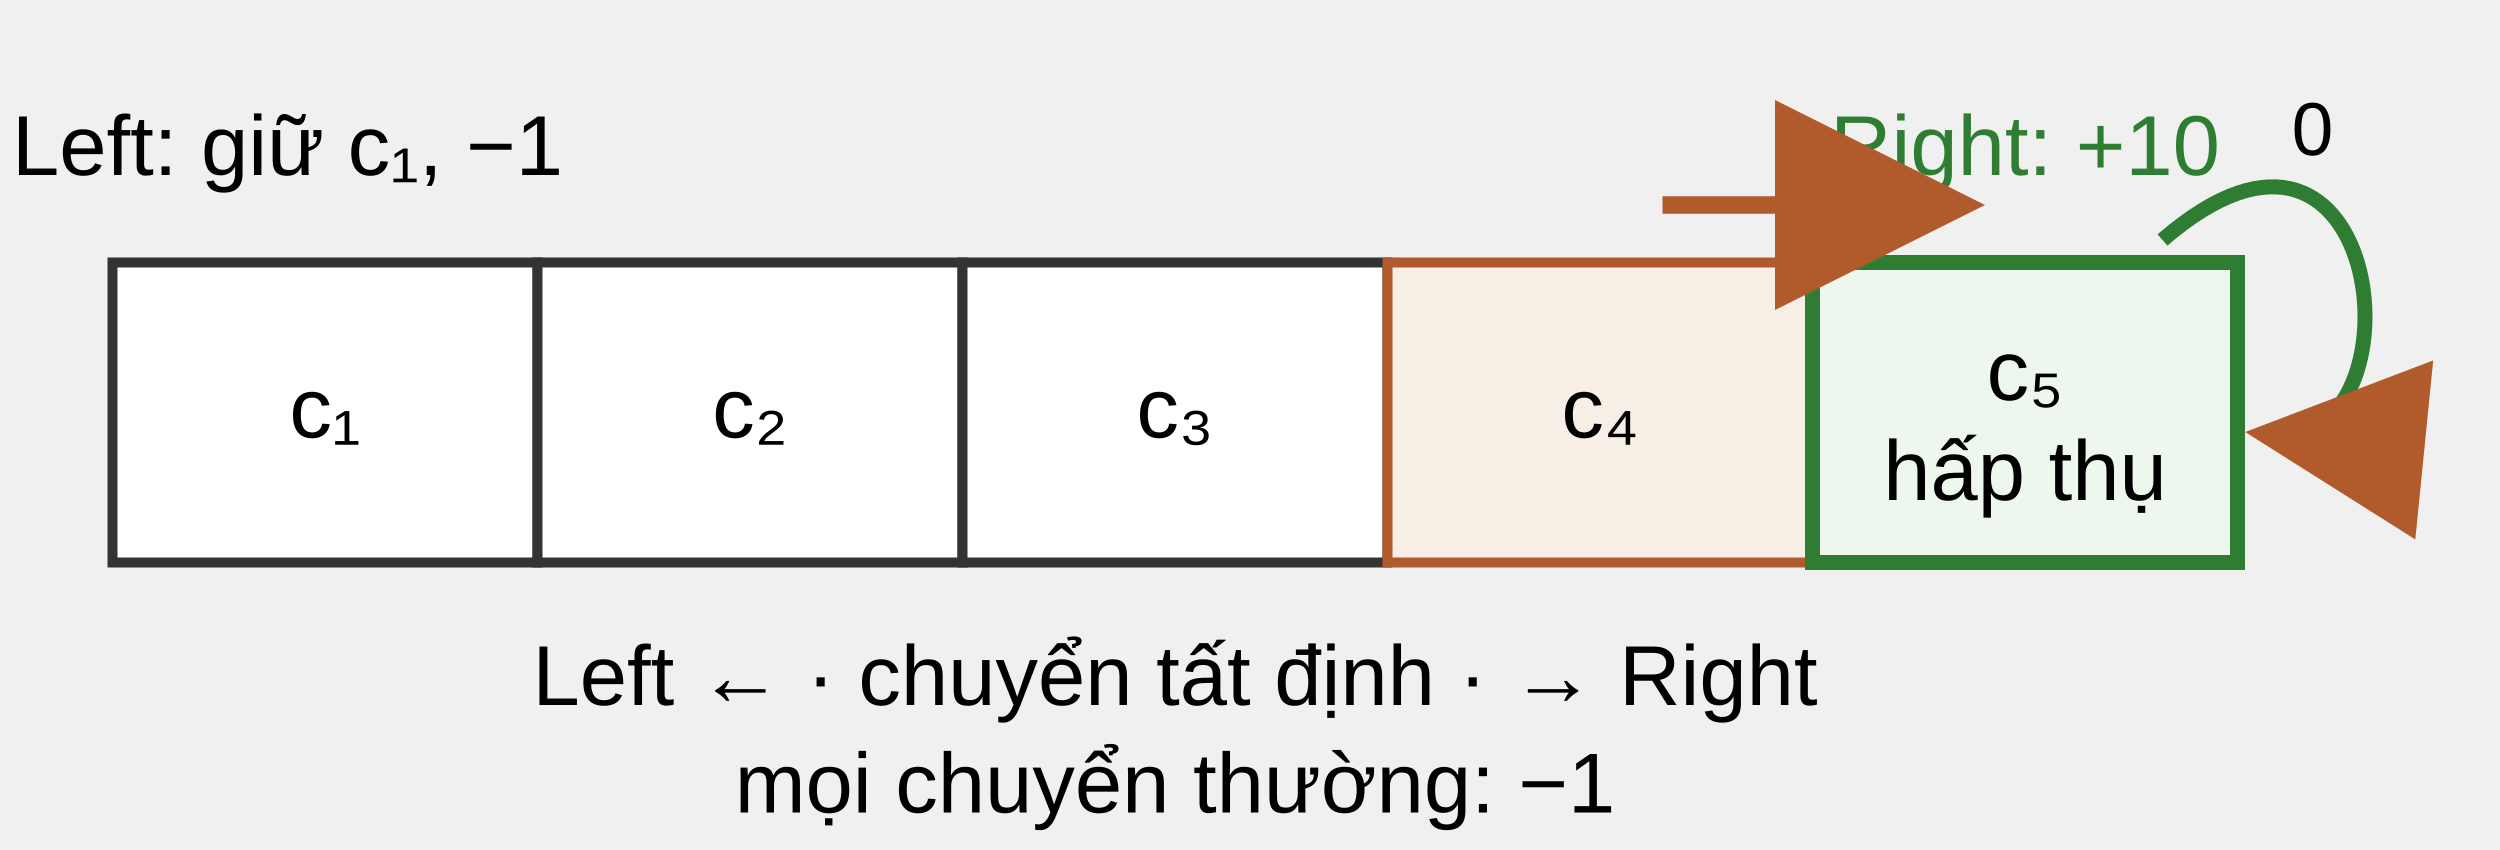
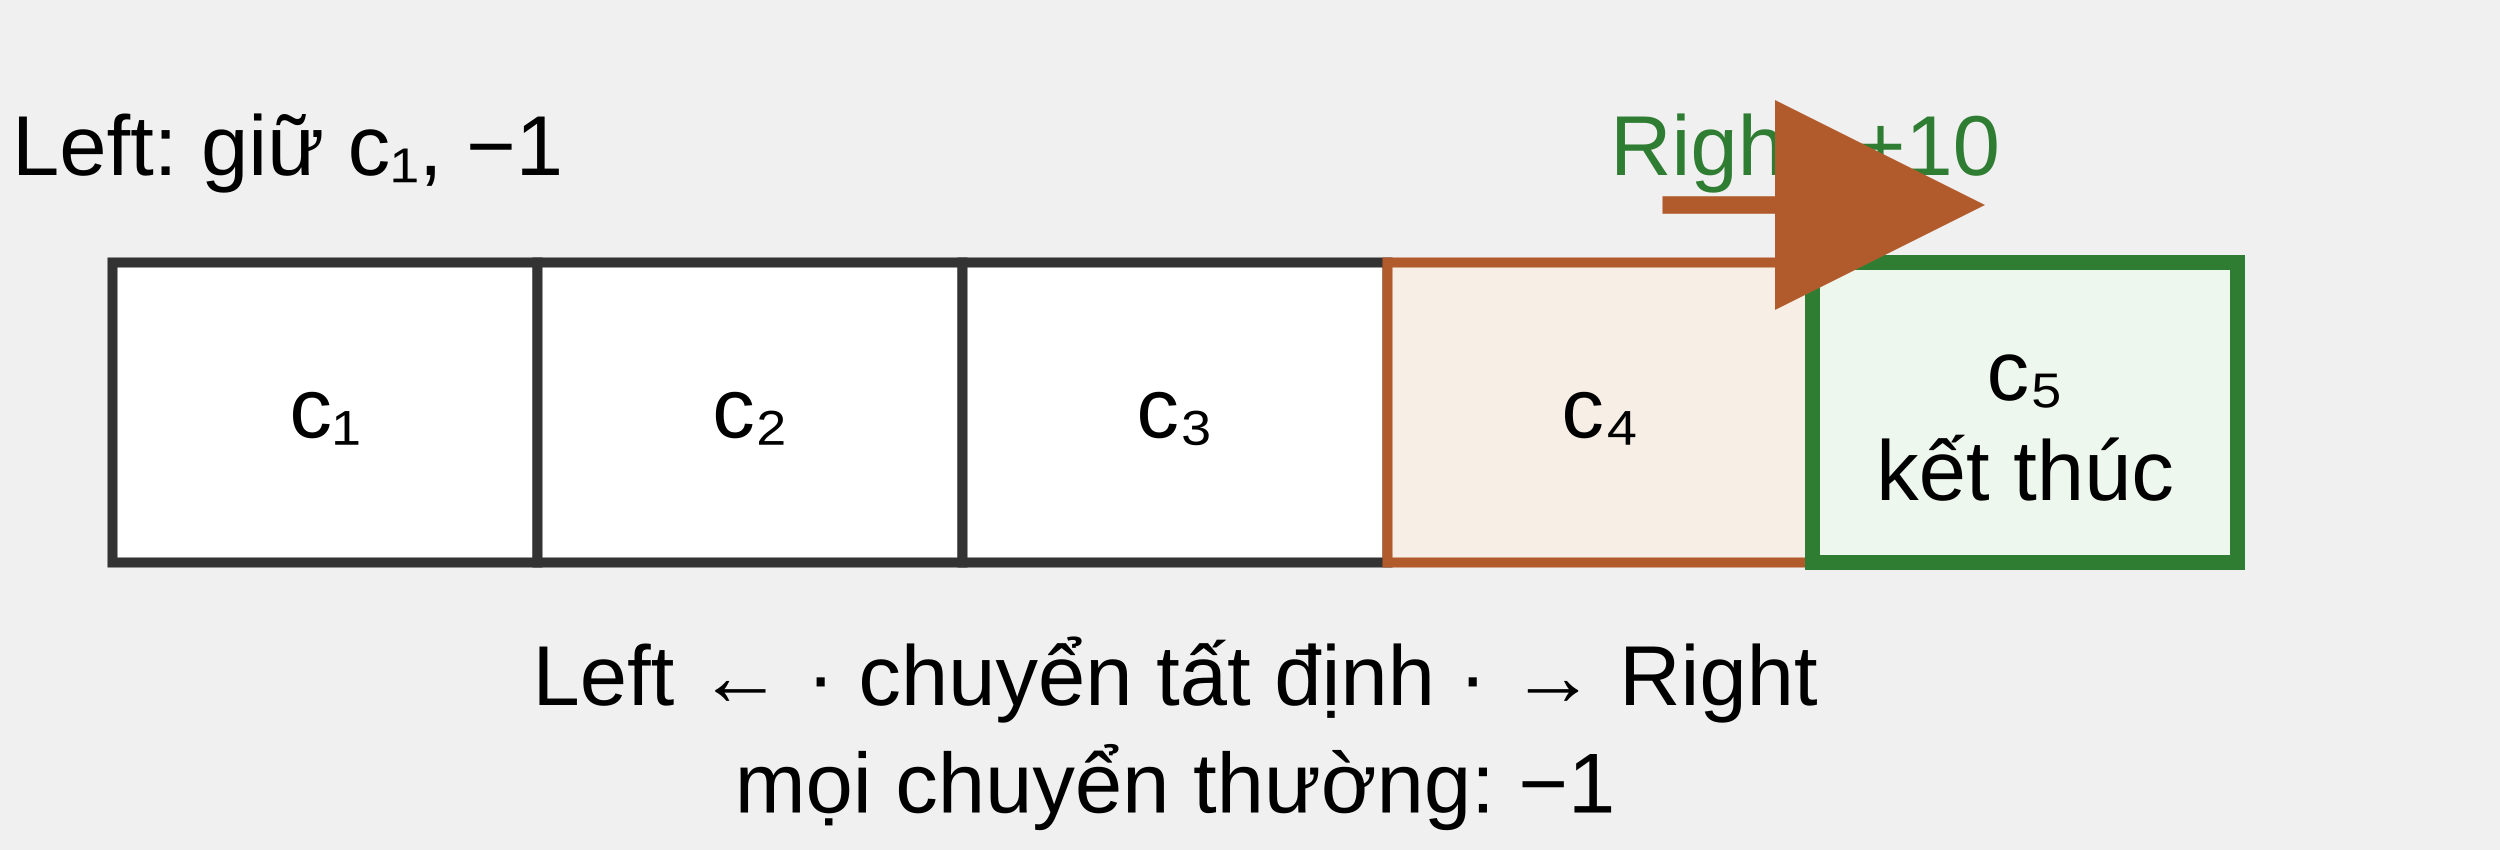
<svg xmlns="http://www.w3.org/2000/svg" viewBox="0 0 1000 340" role="img" aria-labelledby="t d">
  <defs>
    <marker id="a" markerWidth="12" markerHeight="12" refX="10" refY="6" orient="auto">
      <path d="M0 0L12 6L0 12Z" fill="#B15A2B" />
    </marker>
  </defs>
  <g font-family="Arial" font-size="34" text-anchor="middle">
    <rect x="45" y="105" width="170" height="120" fill="#fff" stroke="#333" stroke-width="4" />
    <rect x="215" y="105" width="170" height="120" fill="#fff" stroke="#333" stroke-width="4" />
    <rect x="385" y="105" width="170" height="120" fill="#fff" stroke="#333" stroke-width="4" />
    <rect x="555" y="105" width="170" height="120" fill="#F7EFE6" stroke="#B15A2B" stroke-width="4" />
    <rect x="725" y="105" width="170" height="120" fill="#EEF7EE" stroke="#2E7D32" stroke-width="6" />
    <text x="130" y="175">c₁</text>
    <text x="300" y="175">c₂</text>
    <text x="470" y="175">c₃</text>
    <text x="640" y="175">c₄</text>
    <text x="810" y="160">c₅</text>
-     <text x="810" y="200">hấp thụ</text>
+     <text x="810" y="200">kết thúc</text>
    <text x="470" y="282">Left ← · chuyển tất định · → Right</text>
    <text x="470" y="325">mọi chuyển thường: −1</text>
-     <text x="810" y="70" fill="#2E7D32">Right: +10</text>
+     <text x="722" y="70" fill="#2E7D32">Right: +10</text>
    <text x="115" y="70">Left: giữ c₁, −1</text>
  </g>
  <path d="M665 82H780" fill="none" stroke="#B15A2B" stroke-width="7" marker-end="url(#a)" />
-   <path d="M865 96C955 18 970 180 910 174" fill="none" stroke="#2E7D32" stroke-width="6" marker-end="url(#a)" />
-   <text x="925" y="62" font-family="Arial" font-size="30" text-anchor="middle">0</text>
</svg>
